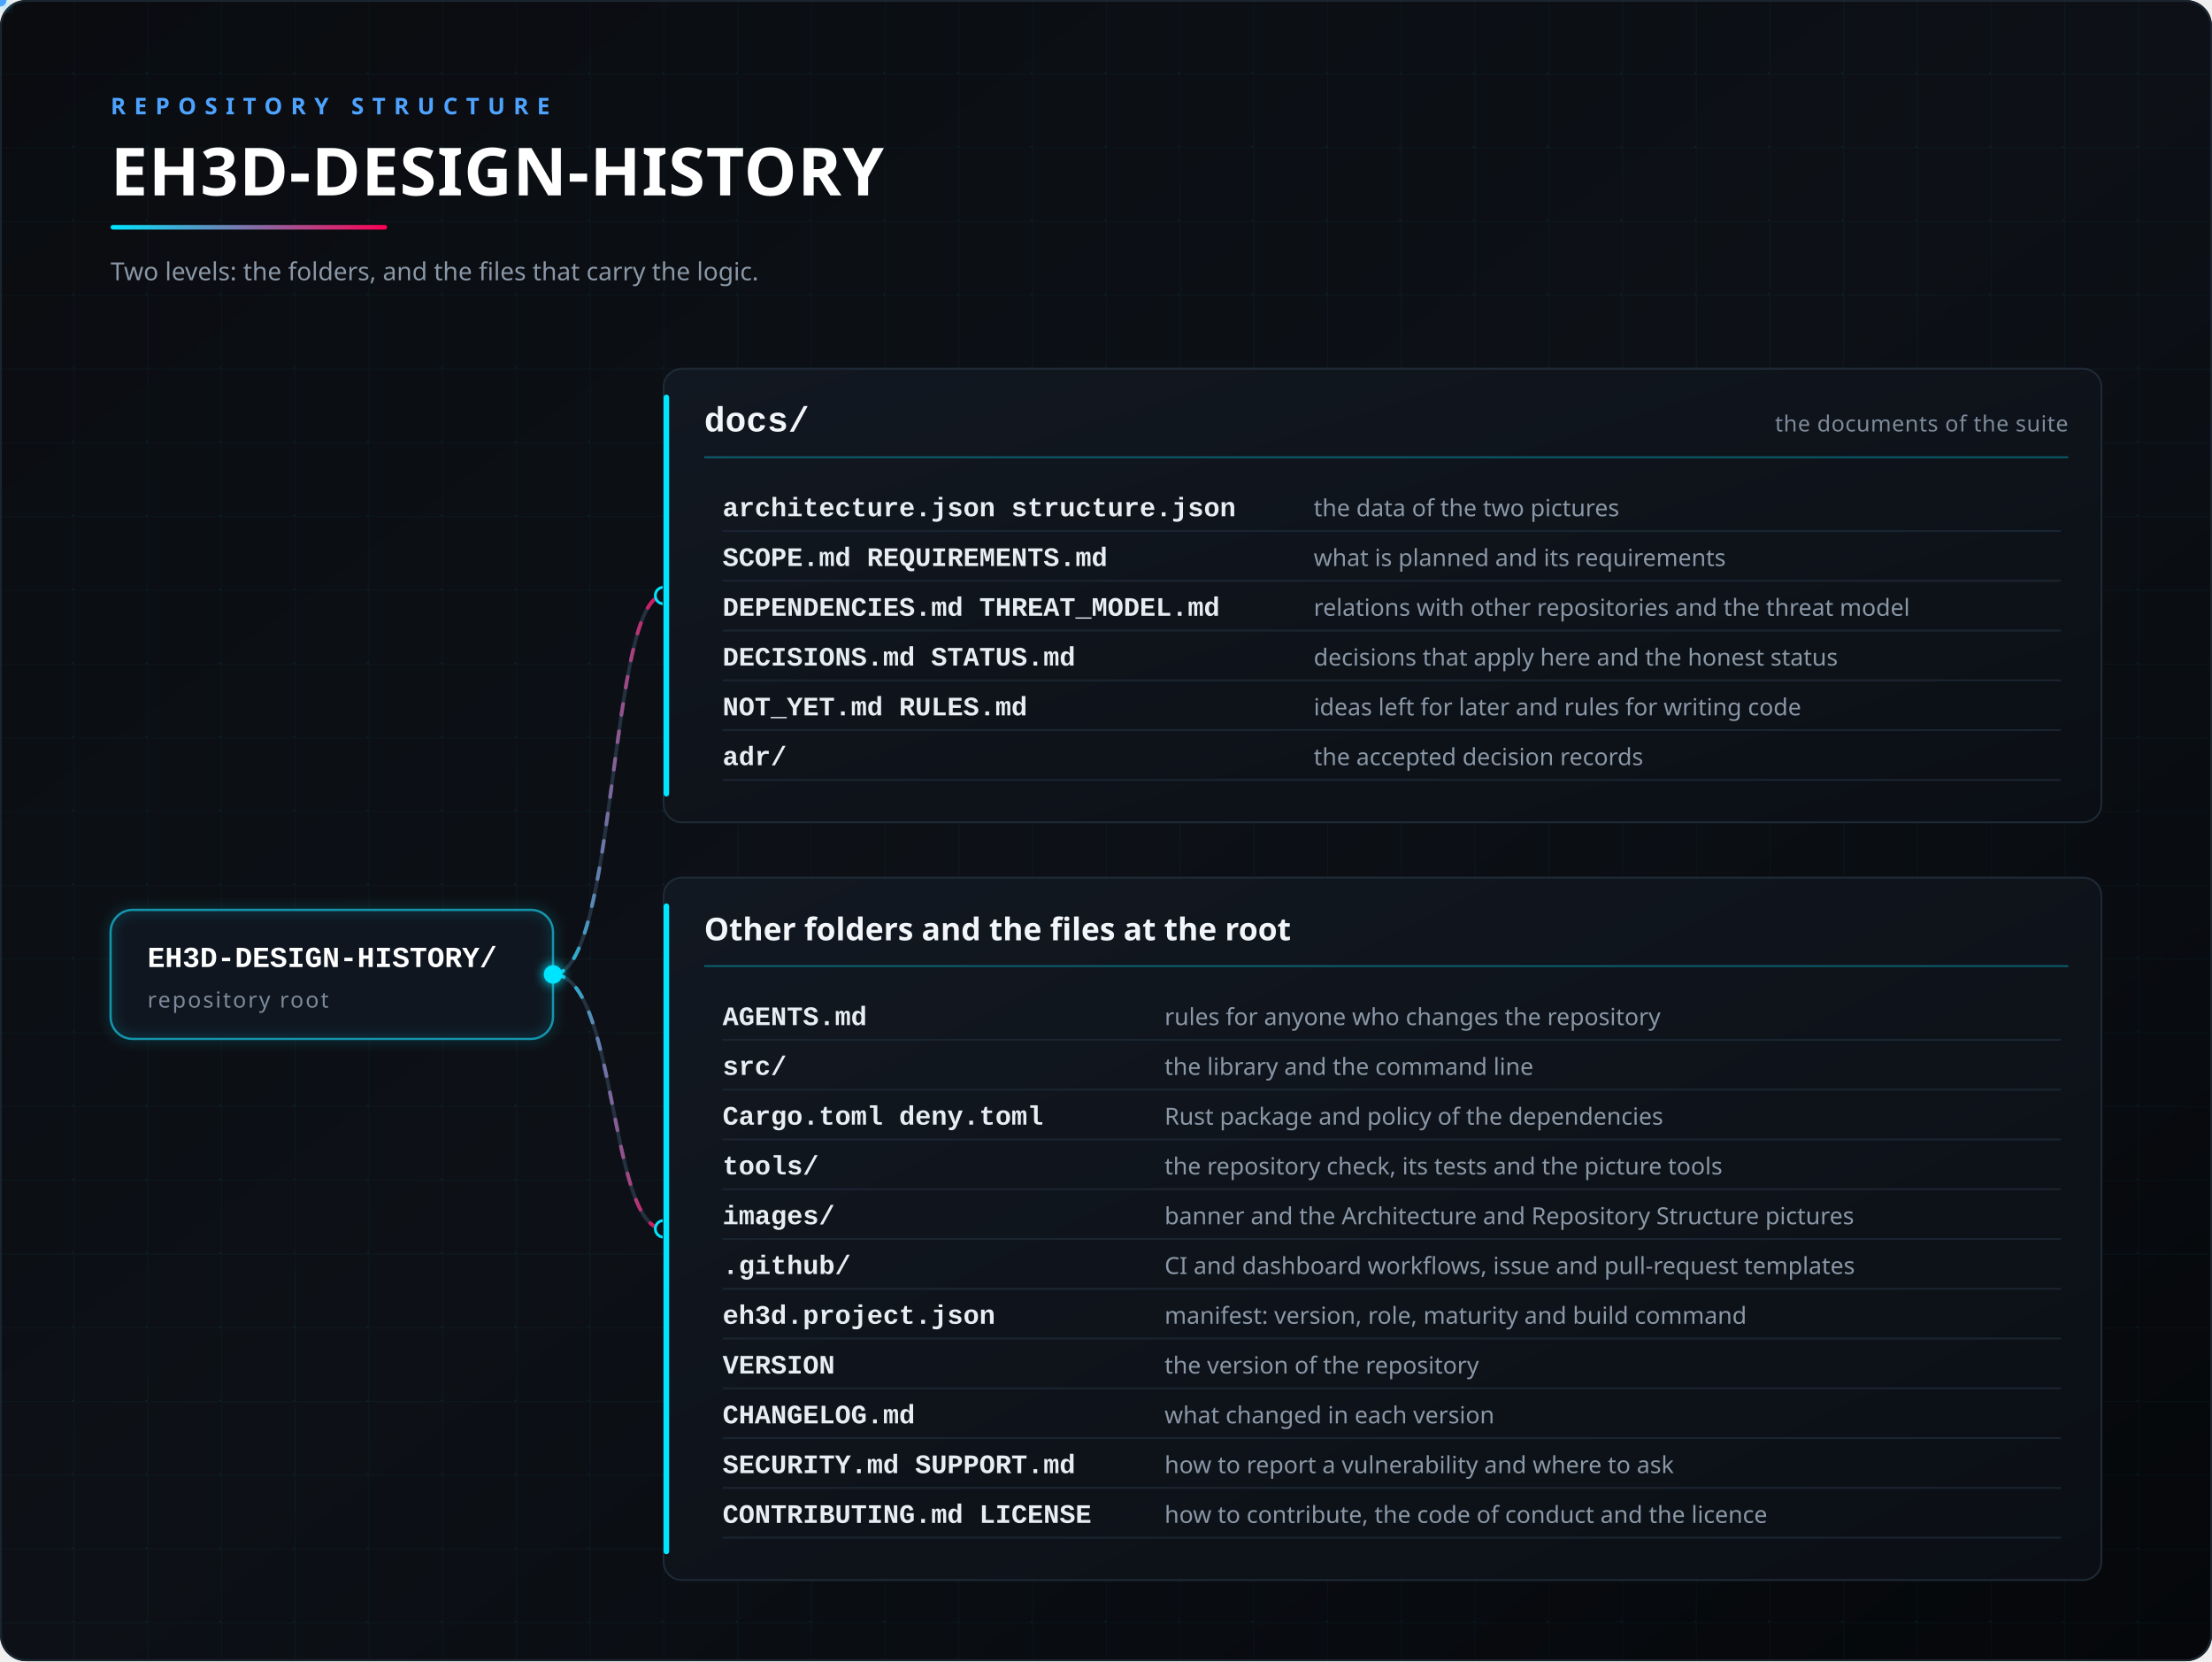
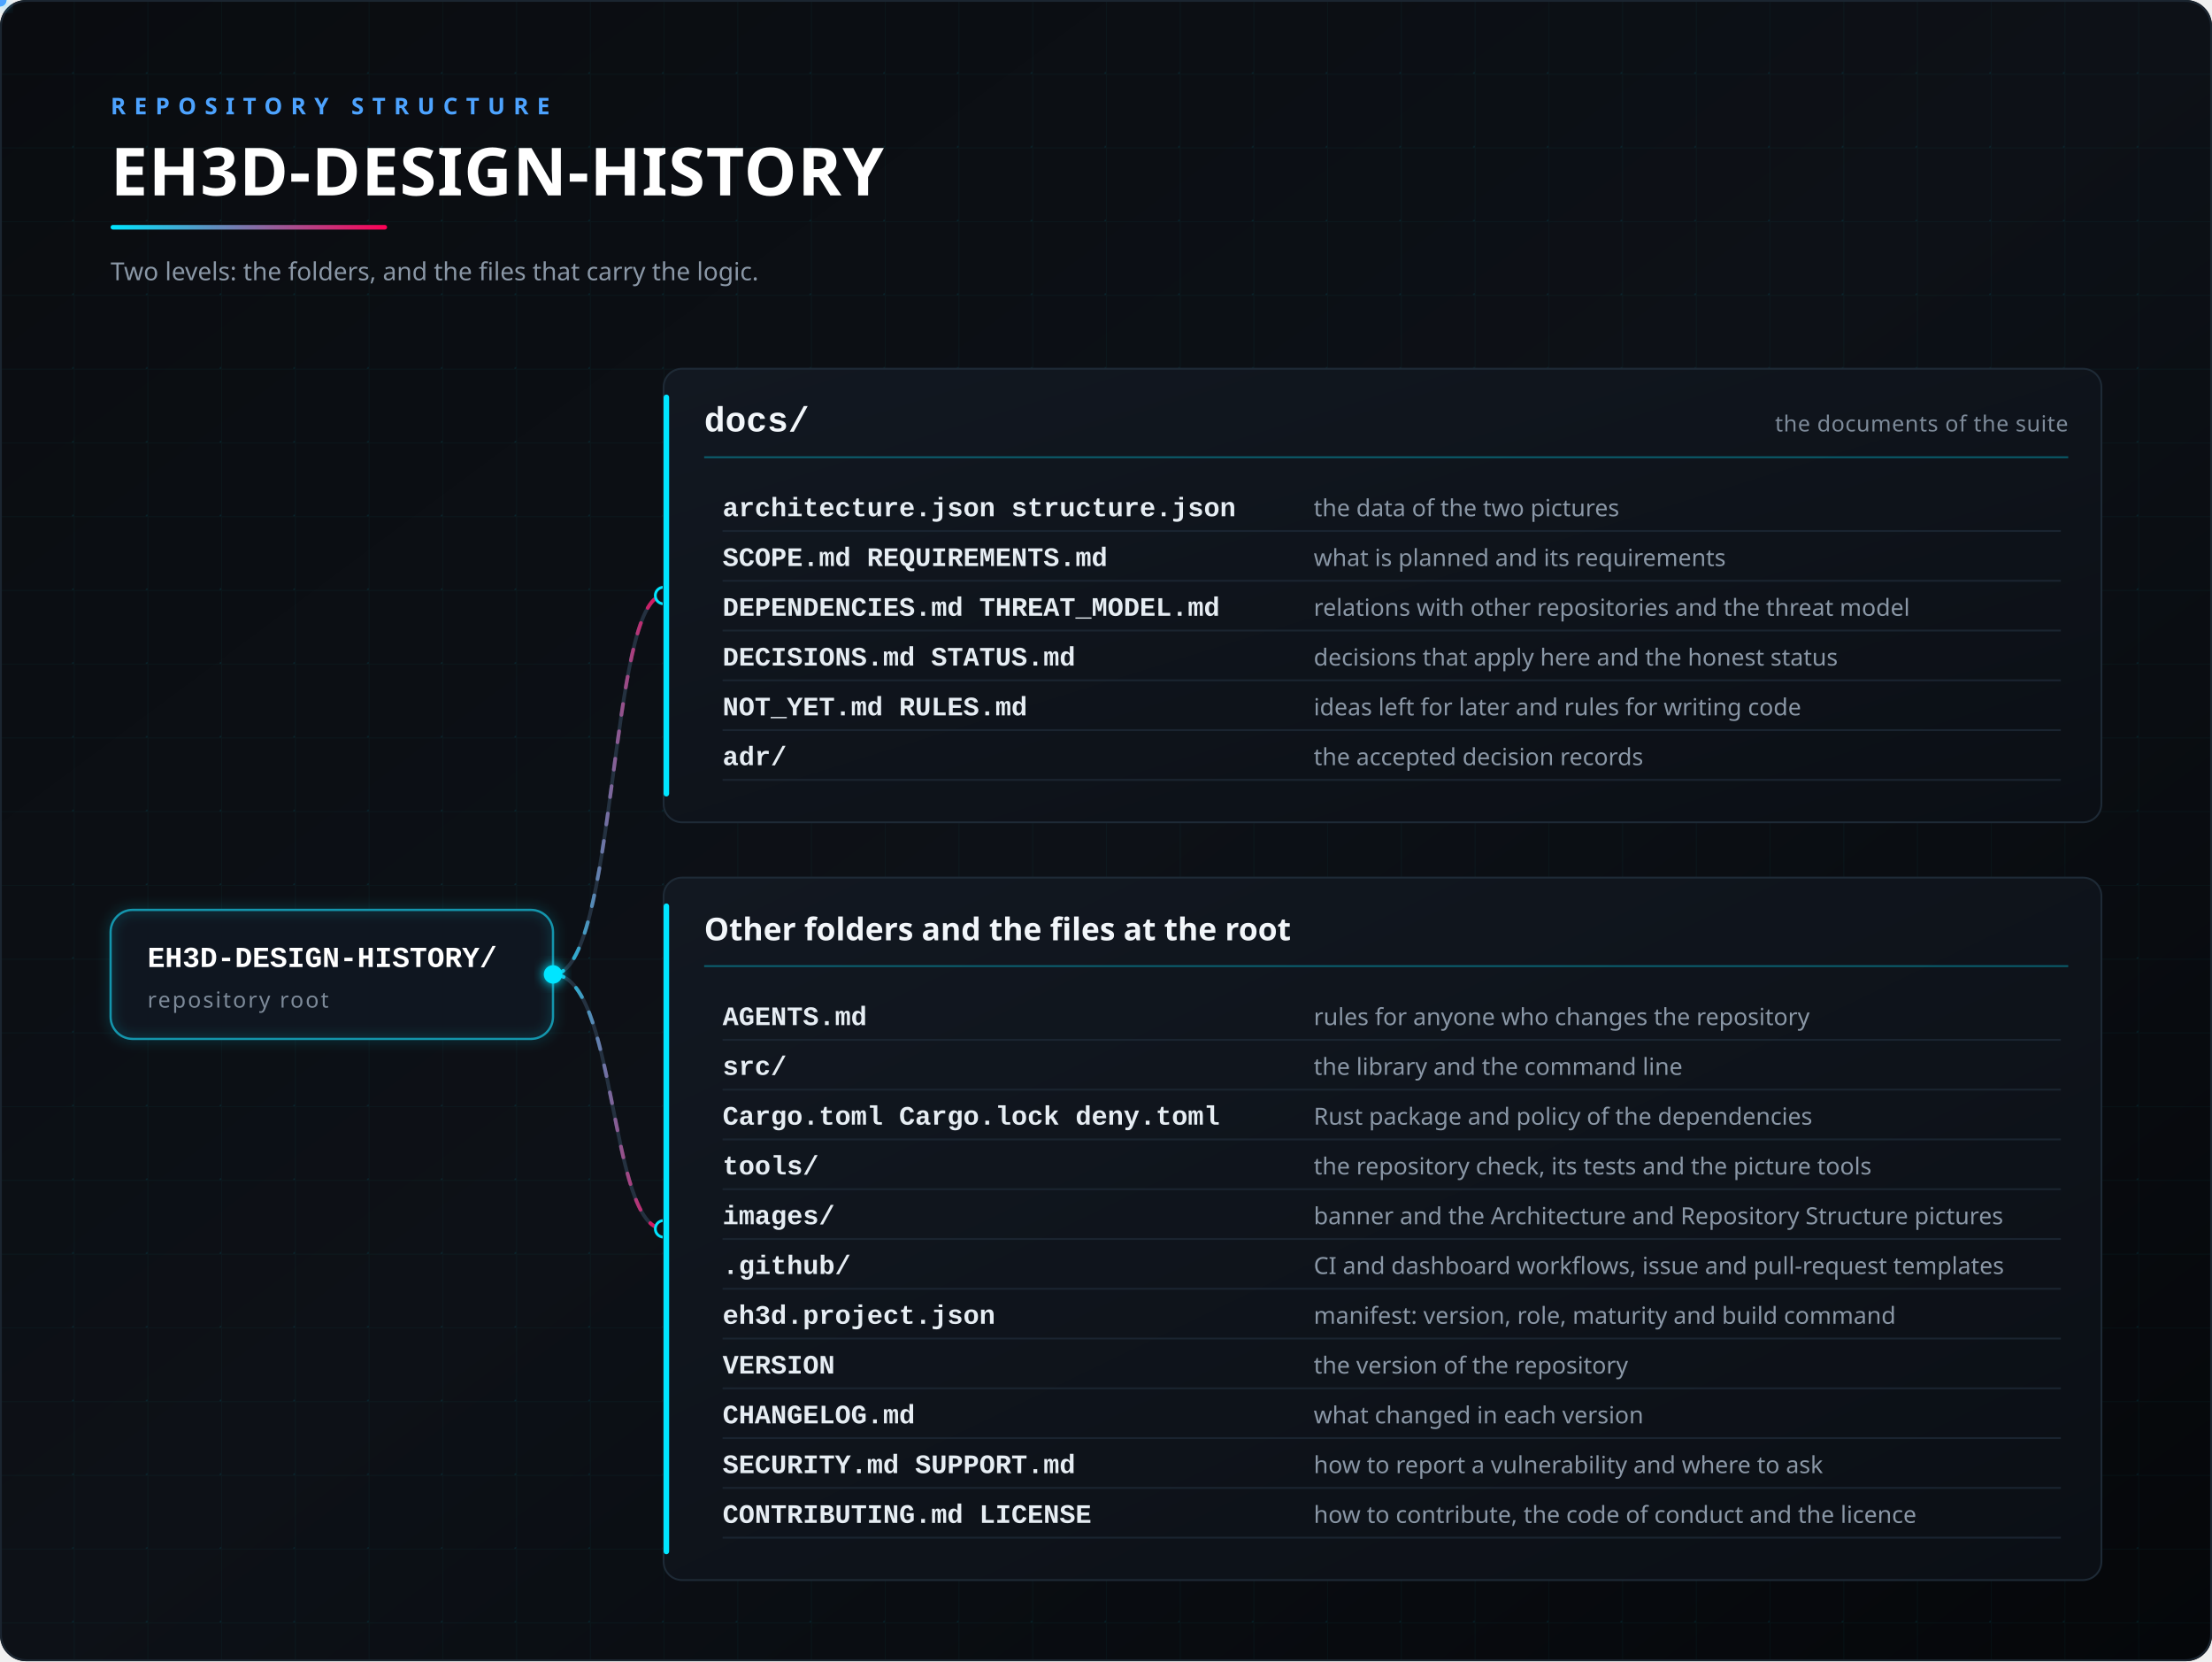
<svg xmlns="http://www.w3.org/2000/svg" viewBox="0 0 1200 901" width="100%" role="img" aria-labelledby="t d">
  <defs>
    <linearGradient id="bg" x1="0" y1="0" x2="1" y2="1">
      <stop offset="0" stop-color="#0A0C10" />
      <stop offset="0.5" stop-color="#0D1117" />
      <stop offset="1" stop-color="#05070A" />
    </linearGradient>
    <linearGradient id="card" x1="0" y1="0" x2="1" y2="1">
      <stop offset="0" stop-color="#121821" />
      <stop offset="1" stop-color="#0B0F15" />
    </linearGradient>
    <linearGradient id="line" x1="0" y1="0" x2="1" y2="0">
      <stop offset="0" stop-color="#00E5FF" />
      <stop offset="1" stop-color="#FF0055" />
    </linearGradient>
    <filter id="glow" x="-50%" y="-50%" width="200%" height="200%">
      <feGaussianBlur stdDeviation="3" result="b" />
      <feMerge>
        <feMergeNode in="b" />
        <feMergeNode in="SourceGraphic" />
      </feMerge>
    </filter>
    <pattern id="grid" width="40" height="40" patternUnits="userSpaceOnUse">
      <path d="M40 0H0V40" fill="none" stroke="#00E5FF" stroke-opacity="0.035" />
      <circle cx="40" cy="40" r="1" fill="#00E5FF" fill-opacity="0.09" />
    </pattern>
  </defs>
  <rect width="1200" height="901" rx="14" fill="url(#bg)" />
  <rect width="1200" height="901" rx="14" fill="url(#grid)" />
  <rect x="0.5" y="0.5" width="1199" height="900" rx="14" fill="none" stroke="#1B2530" />
  <text x="60" y="62" font-family="'Segoe UI','Noto Sans','Noto Sans CJK SC','Microsoft YaHei','Yu Gothic','Helvetica Neue',Helvetica,Arial,sans-serif" font-size="12.5" font-weight="600" fill="#4DA3FF" text-anchor="start" letter-spacing="4.5">REPOSITORY STRUCTURE</text>
  <text x="60" y="106" font-family="'Segoe UI','Noto Sans','Noto Sans CJK SC','Microsoft YaHei','Yu Gothic','Helvetica Neue',Helvetica,Arial,sans-serif" font-size="36" font-weight="700" fill="#FFFFFF" text-anchor="start" letter-spacing="0.5">EH3D-DESIGN-HISTORY</text>
  <rect x="60" y="122" width="150" height="2.5" rx="1.25" fill="url(#line)">
    <animate attributeName="width" values="40;150;150" keyTimes="0;0.4;1" dur="3s" repeatCount="indefinite" />
  </rect>
  <text x="60" y="152" font-family="'Segoe UI','Noto Sans','Noto Sans CJK SC','Microsoft YaHei','Yu Gothic','Helvetica Neue',Helvetica,Arial,sans-serif" font-size="13.5" font-weight="400" fill="#8A97A6" text-anchor="start">Two levels: the folders, and the files that carry the logic.</text>
  <path id="c0" d="M300,528.5 C335,528.5 330,323 360,323" fill="none" stroke="#243140" stroke-width="2" />
  <path d="M300,528.5 C335,528.5 330,323 360,323" fill="none" stroke="url(#line)" stroke-width="2" stroke-linecap="round" stroke-dasharray="6 9" opacity="0.9">
    <animate attributeName="stroke-dashoffset" from="0" to="-30" dur="1.6s" repeatCount="indefinite" />
  </path>
  <circle cx="360" cy="323" r="4.5" fill="#0D1117" stroke="#00E5FF" stroke-width="1.5" />
  <path id="c1" d="M300,528.5 C335,528.5 330,666.5 360,666.5" fill="none" stroke="#243140" stroke-width="2" />
  <path d="M300,528.5 C335,528.5 330,666.5 360,666.5" fill="none" stroke="url(#line)" stroke-width="2" stroke-linecap="round" stroke-dasharray="6 9" opacity="0.9">
    <animate attributeName="stroke-dashoffset" from="0" to="-30" dur="1.6s" repeatCount="indefinite" />
  </path>
  <circle cx="360" cy="666.5" r="4.5" fill="#0D1117" stroke="#00E5FF" stroke-width="1.5" />
  <circle r="3.5" fill="#00E5FF" filter="url(#glow)">
    <animateMotion dur="3.4s" repeatCount="indefinite">
      <mpath href="#c0" />
    </animateMotion>
  </circle>
  <circle r="3.5" fill="#4DA3FF" filter="url(#glow)">
    <animateMotion dur="4.2s" repeatCount="indefinite">
      <mpath href="#c1" />
    </animateMotion>
  </circle>
  <rect x="60" y="493.5" width="240" height="70" rx="12" fill="#0F1620" stroke="#2A3A4C" stroke-width="1.2" />
  <rect x="60" y="493.5" width="240" height="70" rx="12" fill="none" stroke="#00E5FF" stroke-opacity="0.5" stroke-width="1.2" filter="url(#glow)">
    <animate attributeName="stroke-opacity" values="0.15;0.6;0.15" dur="3.6s" repeatCount="indefinite" />
  </rect>
  <text x="80" y="524.5" font-family="'JetBrains Mono','Cascadia Code','SFMono-Regular',Consolas,'Liberation Mono',monospace" font-size="15.8" font-weight="700" fill="#FFFFFF" text-anchor="start">EH3D-DESIGN-HISTORY/</text>
  <text x="80" y="546.5" font-family="'Segoe UI','Noto Sans','Noto Sans CJK SC','Microsoft YaHei','Yu Gothic','Helvetica Neue',Helvetica,Arial,sans-serif" font-size="12" font-weight="400" fill="#7D8A99" text-anchor="start" letter-spacing="1">repository root</text>
  <circle cx="300" cy="528.5" r="5" fill="#00E5FF" filter="url(#glow)" />
  <rect x="360" y="200" width="780" height="246" rx="10" fill="url(#card)" stroke="#1E2A36" stroke-width="1" />
  <rect x="360" y="214" width="3" height="218" rx="1.5" fill="#00E5FF">
    <animate attributeName="opacity" values="0.55;1;0.55" dur="4s" begin="0s" repeatCount="indefinite" />
  </rect>
  <text x="382" y="234" font-family="'JetBrains Mono','Cascadia Code','SFMono-Regular',Consolas,'Liberation Mono',monospace" font-size="19" font-weight="700" fill="#F2F6FA" text-anchor="start">docs/</text>
  <text x="1122" y="234" font-family="'Segoe UI','Noto Sans','Noto Sans CJK SC','Microsoft YaHei','Yu Gothic','Helvetica Neue',Helvetica,Arial,sans-serif" font-size="12" font-weight="400" fill="#7D8A99" text-anchor="end" letter-spacing="0.3">the documents of the suite</text>
  <line x1="382" y1="248" x2="1122" y2="248" stroke="#00E5FF" stroke-opacity="0.35" stroke-width="1" />
  <text x="392" y="280" font-family="'JetBrains Mono','Cascadia Code','SFMono-Regular',Consolas,'Liberation Mono',monospace" font-size="14.5" font-weight="600" fill="#E6EDF3" text-anchor="start">architecture.json  structure.json</text>
  <text x="712.67" y="280" font-family="'Segoe UI','Noto Sans','Noto Sans CJK SC','Microsoft YaHei','Yu Gothic','Helvetica Neue',Helvetica,Arial,sans-serif" font-size="12.8" font-weight="400" fill="#8A97A6" text-anchor="start">the data of the two pictures</text>
  <line x1="392" y1="288" x2="1118" y2="288" stroke="#1A2430" stroke-width="1" />
  <text x="392" y="307" font-family="'JetBrains Mono','Cascadia Code','SFMono-Regular',Consolas,'Liberation Mono',monospace" font-size="14.5" font-weight="600" fill="#E6EDF3" text-anchor="start">SCOPE.md  REQUIREMENTS.md</text>
  <text x="712.67" y="307" font-family="'Segoe UI','Noto Sans','Noto Sans CJK SC','Microsoft YaHei','Yu Gothic','Helvetica Neue',Helvetica,Arial,sans-serif" font-size="12.8" font-weight="400" fill="#8A97A6" text-anchor="start">what is planned and its requirements</text>
  <line x1="392" y1="315" x2="1118" y2="315" stroke="#1A2430" stroke-width="1" />
  <text x="392" y="334" font-family="'JetBrains Mono','Cascadia Code','SFMono-Regular',Consolas,'Liberation Mono',monospace" font-size="14.5" font-weight="600" fill="#E6EDF3" text-anchor="start">DEPENDENCIES.md  THREAT_MODEL.md</text>
  <text x="712.67" y="334" font-family="'Segoe UI','Noto Sans','Noto Sans CJK SC','Microsoft YaHei','Yu Gothic','Helvetica Neue',Helvetica,Arial,sans-serif" font-size="12.8" font-weight="400" fill="#8A97A6" text-anchor="start">relations with other repositories and the threat model</text>
  <line x1="392" y1="342" x2="1118" y2="342" stroke="#1A2430" stroke-width="1" />
  <text x="392" y="361" font-family="'JetBrains Mono','Cascadia Code','SFMono-Regular',Consolas,'Liberation Mono',monospace" font-size="14.5" font-weight="600" fill="#E6EDF3" text-anchor="start">DECISIONS.md  STATUS.md</text>
  <text x="712.67" y="361" font-family="'Segoe UI','Noto Sans','Noto Sans CJK SC','Microsoft YaHei','Yu Gothic','Helvetica Neue',Helvetica,Arial,sans-serif" font-size="12.8" font-weight="400" fill="#8A97A6" text-anchor="start">decisions that apply here and the honest status</text>
  <line x1="392" y1="369" x2="1118" y2="369" stroke="#1A2430" stroke-width="1" />
  <text x="392" y="388" font-family="'JetBrains Mono','Cascadia Code','SFMono-Regular',Consolas,'Liberation Mono',monospace" font-size="14.5" font-weight="600" fill="#E6EDF3" text-anchor="start">NOT_YET.md  RULES.md</text>
  <text x="712.67" y="388" font-family="'Segoe UI','Noto Sans','Noto Sans CJK SC','Microsoft YaHei','Yu Gothic','Helvetica Neue',Helvetica,Arial,sans-serif" font-size="12.8" font-weight="400" fill="#8A97A6" text-anchor="start">ideas left for later and rules for writing code</text>
  <line x1="392" y1="396" x2="1118" y2="396" stroke="#1A2430" stroke-width="1" />
  <text x="392" y="415" font-family="'JetBrains Mono','Cascadia Code','SFMono-Regular',Consolas,'Liberation Mono',monospace" font-size="14.5" font-weight="600" fill="#E6EDF3" text-anchor="start">adr/</text>
  <text x="712.67" y="415" font-family="'Segoe UI','Noto Sans','Noto Sans CJK SC','Microsoft YaHei','Yu Gothic','Helvetica Neue',Helvetica,Arial,sans-serif" font-size="12.8" font-weight="400" fill="#8A97A6" text-anchor="start">the accepted decision records</text>
  <line x1="392" y1="423" x2="1118" y2="423" stroke="#1A2430" stroke-width="1" />
  <rect x="360" y="476" width="780" height="381" rx="10" fill="url(#card)" stroke="#1E2A36" stroke-width="1" />
  <rect x="360" y="490" width="3" height="353" rx="1.5" fill="#00E5FF">
    <animate attributeName="opacity" values="0.55;1;0.55" dur="4s" begin="0.6s" repeatCount="indefinite" />
  </rect>
  <text x="382" y="510" font-family="'Segoe UI','Noto Sans','Noto Sans CJK SC','Microsoft YaHei','Yu Gothic','Helvetica Neue',Helvetica,Arial,sans-serif" font-size="17" font-weight="700" fill="#F2F6FA" text-anchor="start">Other folders and the files at the root</text>
  <line x1="382" y1="524" x2="1122" y2="524" stroke="#00E5FF" stroke-opacity="0.35" stroke-width="1" />
  <text x="392" y="556" font-family="'JetBrains Mono','Cascadia Code','SFMono-Regular',Consolas,'Liberation Mono',monospace" font-size="14.5" font-weight="600" fill="#E6EDF3" text-anchor="start">AGENTS.md</text>
-   <text x="631.76" y="556" font-family="'Segoe UI','Noto Sans','Noto Sans CJK SC','Microsoft YaHei','Yu Gothic','Helvetica Neue',Helvetica,Arial,sans-serif" font-size="12.8" font-weight="400" fill="#8A97A6" text-anchor="start">rules for anyone who changes the repository</text>
+   <text x="712.67" y="556" font-family="'Segoe UI','Noto Sans','Noto Sans CJK SC','Microsoft YaHei','Yu Gothic','Helvetica Neue',Helvetica,Arial,sans-serif" font-size="12.8" font-weight="400" fill="#8A97A6" text-anchor="start">rules for anyone who changes the repository</text>
  <line x1="392" y1="564" x2="1118" y2="564" stroke="#1A2430" stroke-width="1" />
  <text x="392" y="583" font-family="'JetBrains Mono','Cascadia Code','SFMono-Regular',Consolas,'Liberation Mono',monospace" font-size="14.5" font-weight="600" fill="#E6EDF3" text-anchor="start">src/</text>
-   <text x="631.76" y="583" font-family="'Segoe UI','Noto Sans','Noto Sans CJK SC','Microsoft YaHei','Yu Gothic','Helvetica Neue',Helvetica,Arial,sans-serif" font-size="12.8" font-weight="400" fill="#8A97A6" text-anchor="start">the library and the command line</text>
+   <text x="712.67" y="583" font-family="'Segoe UI','Noto Sans','Noto Sans CJK SC','Microsoft YaHei','Yu Gothic','Helvetica Neue',Helvetica,Arial,sans-serif" font-size="12.8" font-weight="400" fill="#8A97A6" text-anchor="start">the library and the command line</text>
  <line x1="392" y1="591" x2="1118" y2="591" stroke="#1A2430" stroke-width="1" />
-   <text x="392" y="610" font-family="'JetBrains Mono','Cascadia Code','SFMono-Regular',Consolas,'Liberation Mono',monospace" font-size="14.5" font-weight="600" fill="#E6EDF3" text-anchor="start">Cargo.toml  deny.toml</text>
-   <text x="631.76" y="610" font-family="'Segoe UI','Noto Sans','Noto Sans CJK SC','Microsoft YaHei','Yu Gothic','Helvetica Neue',Helvetica,Arial,sans-serif" font-size="12.8" font-weight="400" fill="#8A97A6" text-anchor="start">Rust package and policy of the dependencies</text>
+   <text x="392" y="610" font-family="'JetBrains Mono','Cascadia Code','SFMono-Regular',Consolas,'Liberation Mono',monospace" font-size="14.5" font-weight="600" fill="#E6EDF3" text-anchor="start">Cargo.toml  Cargo.lock  deny.toml</text>
+   <text x="712.67" y="610" font-family="'Segoe UI','Noto Sans','Noto Sans CJK SC','Microsoft YaHei','Yu Gothic','Helvetica Neue',Helvetica,Arial,sans-serif" font-size="12.8" font-weight="400" fill="#8A97A6" text-anchor="start">Rust package and policy of the dependencies</text>
  <line x1="392" y1="618" x2="1118" y2="618" stroke="#1A2430" stroke-width="1" />
  <text x="392" y="637" font-family="'JetBrains Mono','Cascadia Code','SFMono-Regular',Consolas,'Liberation Mono',monospace" font-size="14.5" font-weight="600" fill="#E6EDF3" text-anchor="start">tools/</text>
-   <text x="631.76" y="637" font-family="'Segoe UI','Noto Sans','Noto Sans CJK SC','Microsoft YaHei','Yu Gothic','Helvetica Neue',Helvetica,Arial,sans-serif" font-size="12.8" font-weight="400" fill="#8A97A6" text-anchor="start">the repository check, its tests and the picture tools</text>
+   <text x="712.67" y="637" font-family="'Segoe UI','Noto Sans','Noto Sans CJK SC','Microsoft YaHei','Yu Gothic','Helvetica Neue',Helvetica,Arial,sans-serif" font-size="12.8" font-weight="400" fill="#8A97A6" text-anchor="start">the repository check, its tests and the picture tools</text>
  <line x1="392" y1="645" x2="1118" y2="645" stroke="#1A2430" stroke-width="1" />
  <text x="392" y="664" font-family="'JetBrains Mono','Cascadia Code','SFMono-Regular',Consolas,'Liberation Mono',monospace" font-size="14.5" font-weight="600" fill="#E6EDF3" text-anchor="start">images/</text>
-   <text x="631.76" y="664" font-family="'Segoe UI','Noto Sans','Noto Sans CJK SC','Microsoft YaHei','Yu Gothic','Helvetica Neue',Helvetica,Arial,sans-serif" font-size="12.8" font-weight="400" fill="#8A97A6" text-anchor="start">banner and the Architecture and Repository Structure pictures</text>
+   <text x="712.67" y="664" font-family="'Segoe UI','Noto Sans','Noto Sans CJK SC','Microsoft YaHei','Yu Gothic','Helvetica Neue',Helvetica,Arial,sans-serif" font-size="12.8" font-weight="400" fill="#8A97A6" text-anchor="start">banner and the Architecture and Repository Structure pictures</text>
  <line x1="392" y1="672" x2="1118" y2="672" stroke="#1A2430" stroke-width="1" />
  <text x="392" y="691" font-family="'JetBrains Mono','Cascadia Code','SFMono-Regular',Consolas,'Liberation Mono',monospace" font-size="14.5" font-weight="600" fill="#E6EDF3" text-anchor="start">.github/</text>
-   <text x="631.76" y="691" font-family="'Segoe UI','Noto Sans','Noto Sans CJK SC','Microsoft YaHei','Yu Gothic','Helvetica Neue',Helvetica,Arial,sans-serif" font-size="12.8" font-weight="400" fill="#8A97A6" text-anchor="start">CI and dashboard workflows, issue and pull-request templates</text>
+   <text x="712.67" y="691" font-family="'Segoe UI','Noto Sans','Noto Sans CJK SC','Microsoft YaHei','Yu Gothic','Helvetica Neue',Helvetica,Arial,sans-serif" font-size="12.8" font-weight="400" fill="#8A97A6" text-anchor="start">CI and dashboard workflows, issue and pull-request templates</text>
  <line x1="392" y1="699" x2="1118" y2="699" stroke="#1A2430" stroke-width="1" />
  <text x="392" y="718" font-family="'JetBrains Mono','Cascadia Code','SFMono-Regular',Consolas,'Liberation Mono',monospace" font-size="14.5" font-weight="600" fill="#E6EDF3" text-anchor="start">eh3d.project.json</text>
-   <text x="631.76" y="718" font-family="'Segoe UI','Noto Sans','Noto Sans CJK SC','Microsoft YaHei','Yu Gothic','Helvetica Neue',Helvetica,Arial,sans-serif" font-size="12.8" font-weight="400" fill="#8A97A6" text-anchor="start">manifest: version, role, maturity and build command</text>
+   <text x="712.67" y="718" font-family="'Segoe UI','Noto Sans','Noto Sans CJK SC','Microsoft YaHei','Yu Gothic','Helvetica Neue',Helvetica,Arial,sans-serif" font-size="12.8" font-weight="400" fill="#8A97A6" text-anchor="start">manifest: version, role, maturity and build command</text>
  <line x1="392" y1="726" x2="1118" y2="726" stroke="#1A2430" stroke-width="1" />
  <text x="392" y="745" font-family="'JetBrains Mono','Cascadia Code','SFMono-Regular',Consolas,'Liberation Mono',monospace" font-size="14.5" font-weight="600" fill="#E6EDF3" text-anchor="start">VERSION</text>
-   <text x="631.76" y="745" font-family="'Segoe UI','Noto Sans','Noto Sans CJK SC','Microsoft YaHei','Yu Gothic','Helvetica Neue',Helvetica,Arial,sans-serif" font-size="12.8" font-weight="400" fill="#8A97A6" text-anchor="start">the version of the repository</text>
+   <text x="712.67" y="745" font-family="'Segoe UI','Noto Sans','Noto Sans CJK SC','Microsoft YaHei','Yu Gothic','Helvetica Neue',Helvetica,Arial,sans-serif" font-size="12.8" font-weight="400" fill="#8A97A6" text-anchor="start">the version of the repository</text>
  <line x1="392" y1="753" x2="1118" y2="753" stroke="#1A2430" stroke-width="1" />
  <text x="392" y="772" font-family="'JetBrains Mono','Cascadia Code','SFMono-Regular',Consolas,'Liberation Mono',monospace" font-size="14.5" font-weight="600" fill="#E6EDF3" text-anchor="start">CHANGELOG.md</text>
-   <text x="631.76" y="772" font-family="'Segoe UI','Noto Sans','Noto Sans CJK SC','Microsoft YaHei','Yu Gothic','Helvetica Neue',Helvetica,Arial,sans-serif" font-size="12.8" font-weight="400" fill="#8A97A6" text-anchor="start">what changed in each version</text>
+   <text x="712.67" y="772" font-family="'Segoe UI','Noto Sans','Noto Sans CJK SC','Microsoft YaHei','Yu Gothic','Helvetica Neue',Helvetica,Arial,sans-serif" font-size="12.8" font-weight="400" fill="#8A97A6" text-anchor="start">what changed in each version</text>
  <line x1="392" y1="780" x2="1118" y2="780" stroke="#1A2430" stroke-width="1" />
  <text x="392" y="799" font-family="'JetBrains Mono','Cascadia Code','SFMono-Regular',Consolas,'Liberation Mono',monospace" font-size="14.5" font-weight="600" fill="#E6EDF3" text-anchor="start">SECURITY.md  SUPPORT.md</text>
-   <text x="631.76" y="799" font-family="'Segoe UI','Noto Sans','Noto Sans CJK SC','Microsoft YaHei','Yu Gothic','Helvetica Neue',Helvetica,Arial,sans-serif" font-size="12.8" font-weight="400" fill="#8A97A6" text-anchor="start">how to report a vulnerability and where to ask</text>
+   <text x="712.67" y="799" font-family="'Segoe UI','Noto Sans','Noto Sans CJK SC','Microsoft YaHei','Yu Gothic','Helvetica Neue',Helvetica,Arial,sans-serif" font-size="12.8" font-weight="400" fill="#8A97A6" text-anchor="start">how to report a vulnerability and where to ask</text>
  <line x1="392" y1="807" x2="1118" y2="807" stroke="#1A2430" stroke-width="1" />
  <text x="392" y="826" font-family="'JetBrains Mono','Cascadia Code','SFMono-Regular',Consolas,'Liberation Mono',monospace" font-size="14.5" font-weight="600" fill="#E6EDF3" text-anchor="start">CONTRIBUTING.md  LICENSE</text>
-   <text x="631.76" y="826" font-family="'Segoe UI','Noto Sans','Noto Sans CJK SC','Microsoft YaHei','Yu Gothic','Helvetica Neue',Helvetica,Arial,sans-serif" font-size="12.8" font-weight="400" fill="#8A97A6" text-anchor="start">how to contribute, the code of conduct and the licence</text>
+   <text x="712.67" y="826" font-family="'Segoe UI','Noto Sans','Noto Sans CJK SC','Microsoft YaHei','Yu Gothic','Helvetica Neue',Helvetica,Arial,sans-serif" font-size="12.8" font-weight="400" fill="#8A97A6" text-anchor="start">how to contribute, the code of conduct and the licence</text>
  <line x1="392" y1="834" x2="1118" y2="834" stroke="#1A2430" stroke-width="1" />
</svg>
